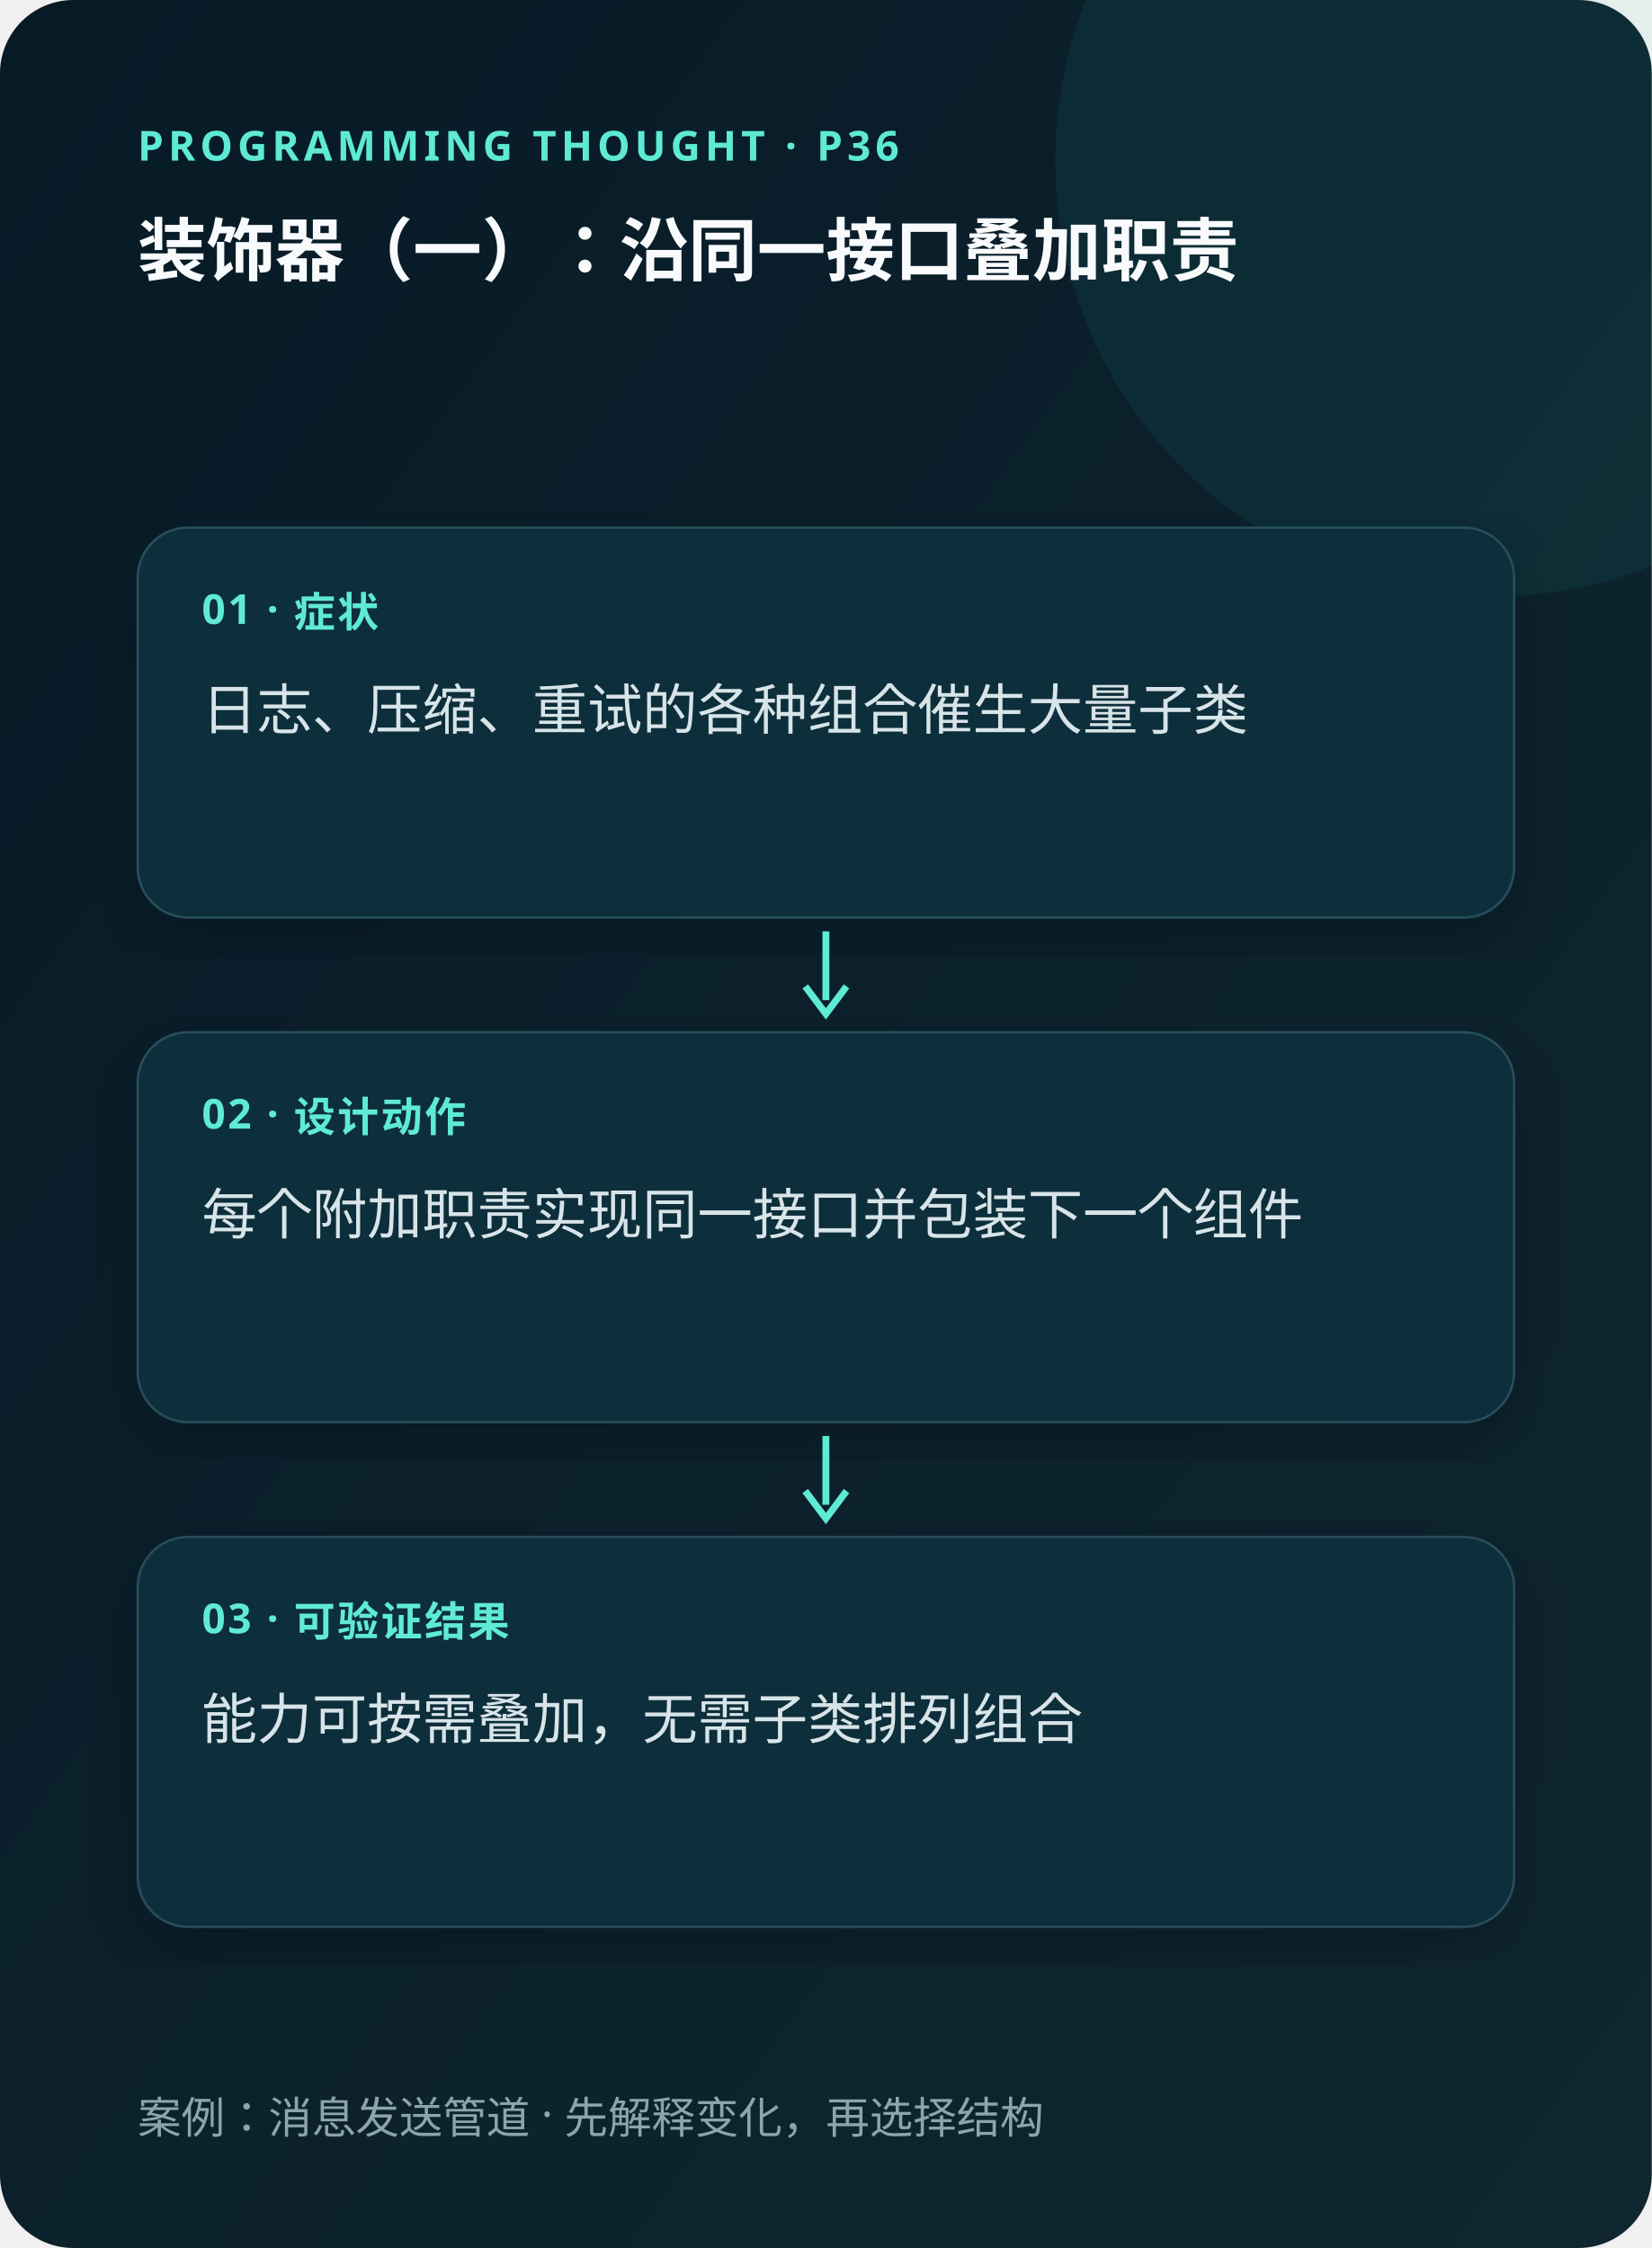
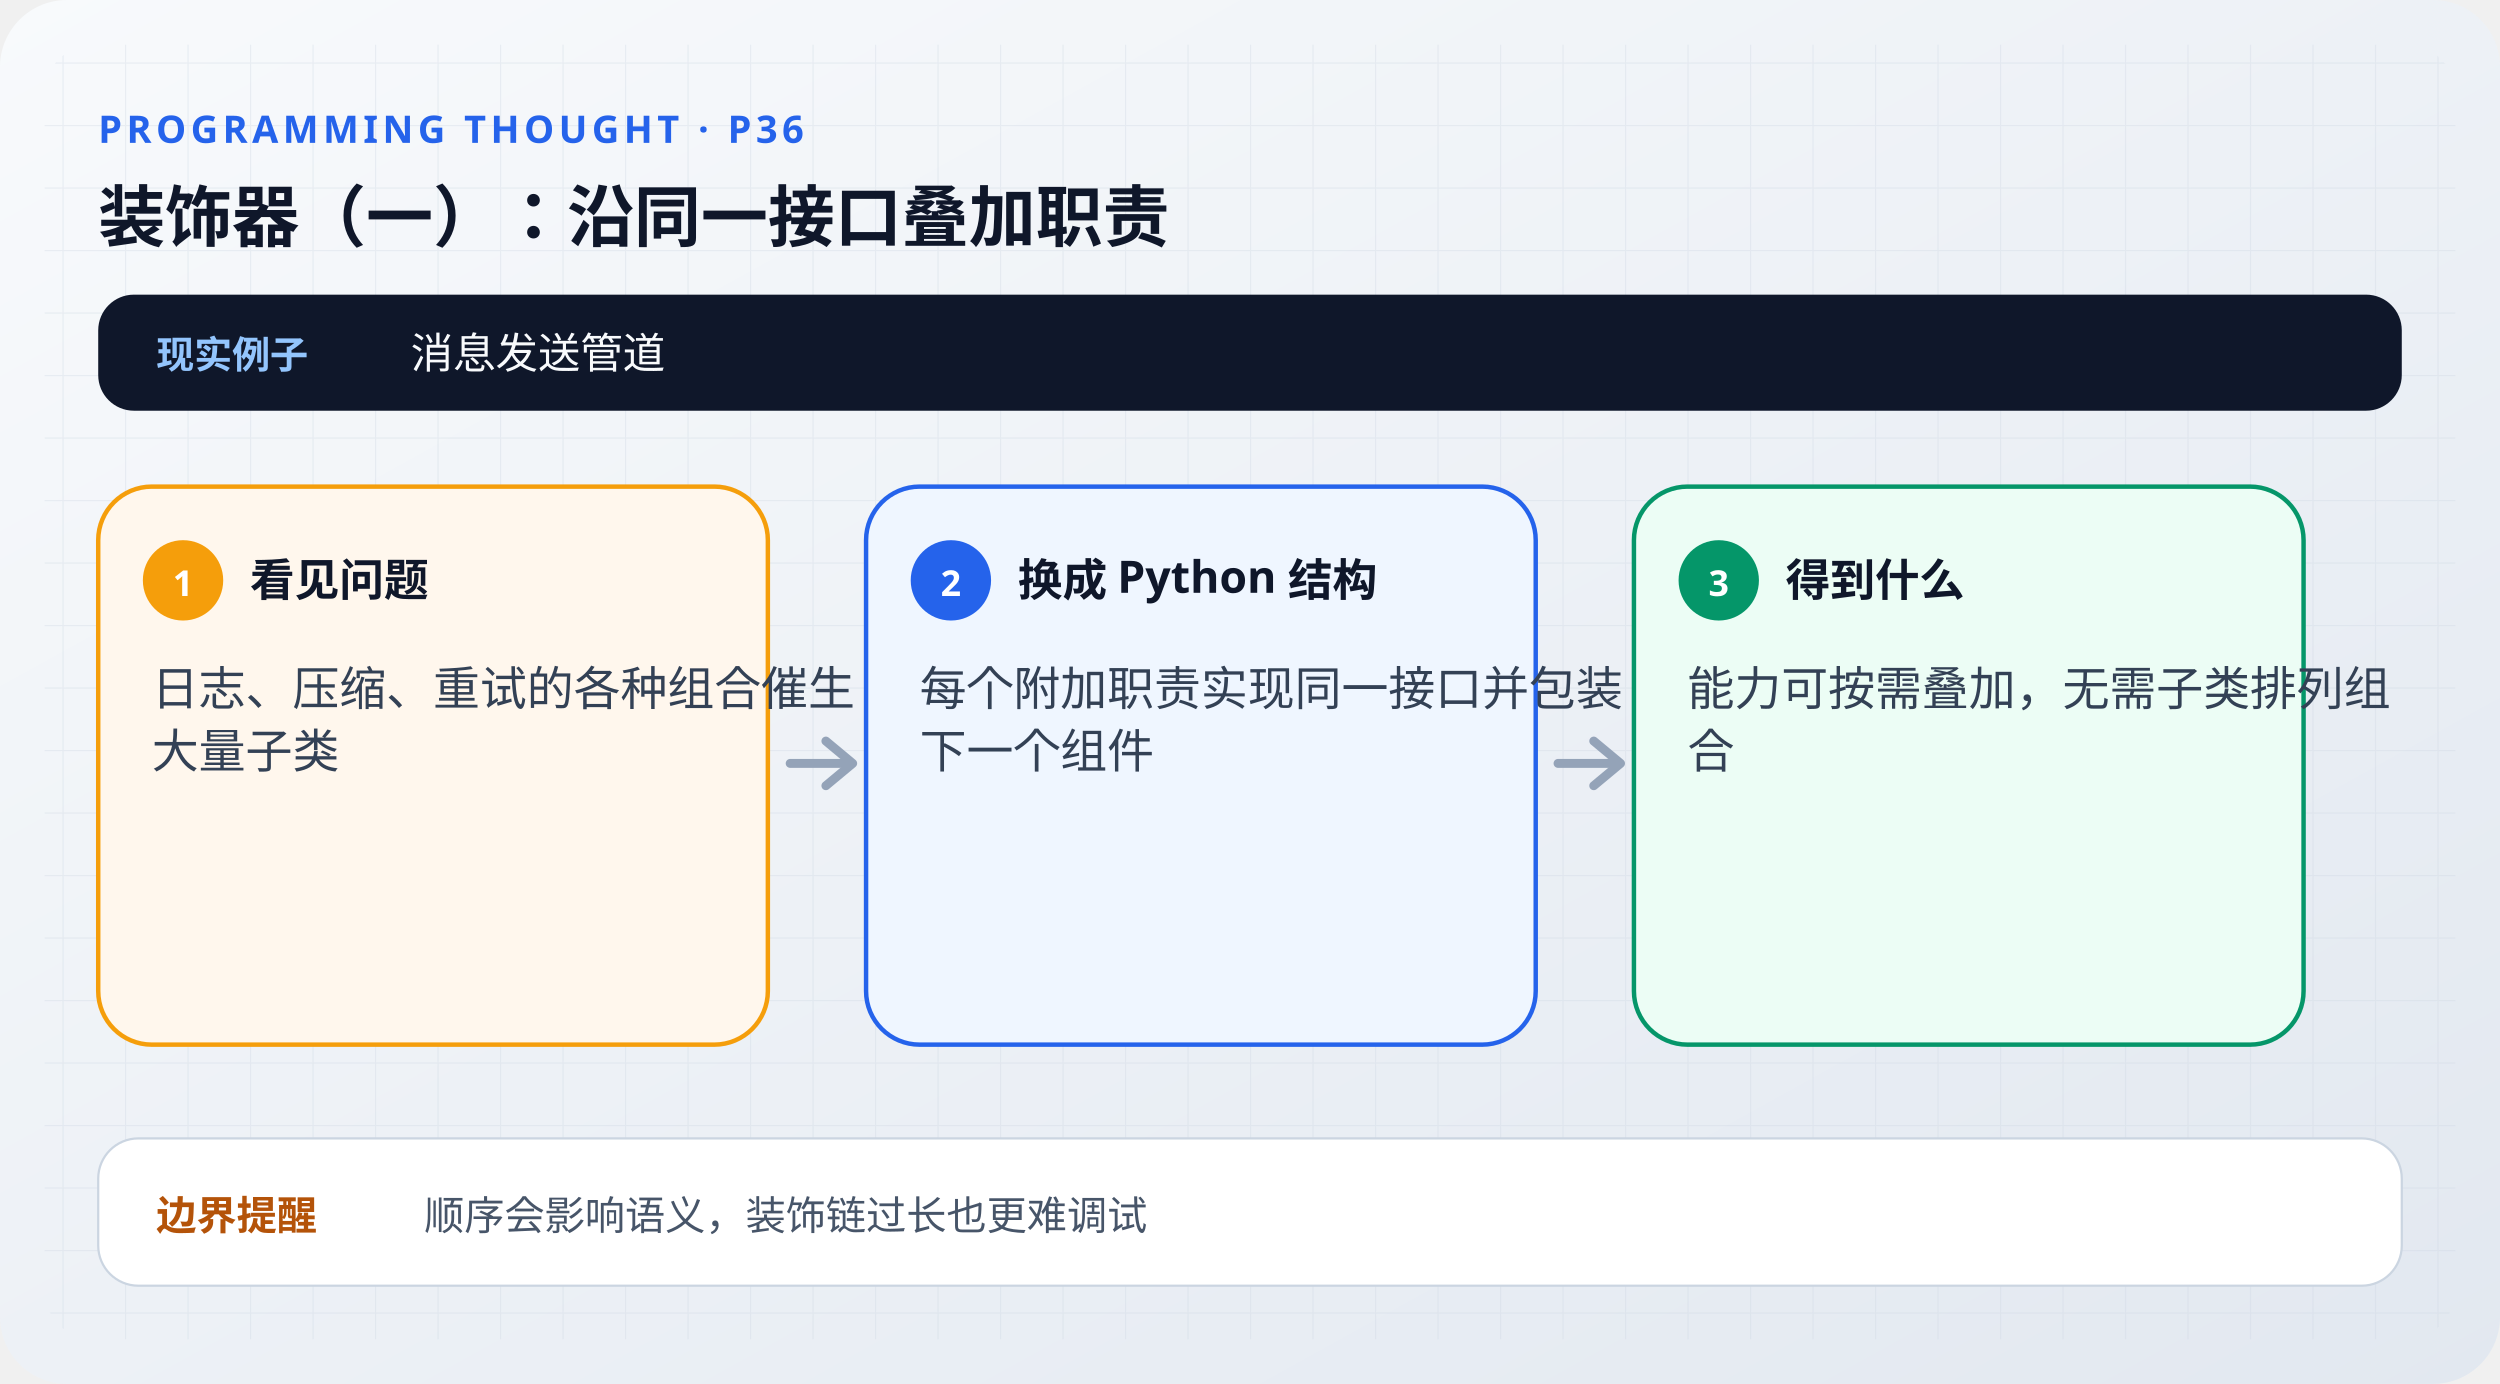
- <svg xmlns="http://www.w3.org/2000/svg" viewBox="0 0 720 980" role="img" aria-labelledby="title desc">
+ <svg xmlns="http://www.w3.org/2000/svg" viewBox="0 0 1120 620" role="img" aria-labelledby="title desc">
  <defs>
-     <linearGradient id="bg" x1="0" y1="0" x2="1" y2="1">
-       <stop offset="0" stop-color="#071b27" />
-       <stop offset="1" stop-color="#0f2630" />
+     <linearGradient id="paper" x1="0" y1="0" x2="1" y2="1">
+       <stop offset="0" stop-color="#f8fafc" />
+       <stop offset="1" stop-color="#e2e8f0" />
    </linearGradient>
+     <pattern id="grid" width="28" height="28" patternUnits="userSpaceOnUse">
+       <path d="M 28 0 L 0 0 0 28" fill="none" stroke="#cbd5e1" stroke-width="1" opacity=".45" />
+     </pattern>
    <filter id="shadow">
-       <feDropShadow dx="0" dy="10" stdDeviation="14" flood-opacity=".24" />
+       <feDropShadow dx="0" dy="7" stdDeviation="9" flood-color="#0f172a" flood-opacity=".15" />
    </filter>
  </defs>
-   <rect width="720" height="980" rx="32" fill="url(#bg)" />
-   <circle cx="650" cy="70" r="190" fill="#2dd4bf" opacity=".07" />
-   <text x="60" y="70" fill="#5eead4" font-family="system-ui,sans-serif" font-size="18" font-weight="700" letter-spacing="2">PROGRAMMING THOUGHT · P36</text>
-   <text x="60" y="120" class="heading">装饰器（一）：沿同一接口叠加职责</text>
+   <rect width="1120" height="620" rx="30" fill="url(#paper)" />
+   <rect x="20" y="20" width="1080" height="580" rx="22" fill="url(#grid)" opacity=".75" />
+   <text x="44" y="64" class="eyebrow">PROGRAMMING THOUGHT · P36</text>
+   <text x="44" y="108" class="heading">装饰器（一）：沿同一接口叠加职责</text>
+   <rect x="44" y="132" width="1032" height="52" rx="16" fill="#0f172a" />
+   <text x="70" y="165" class="exampleLabel">现实例子</text>
+   <text x="184" y="165" class="exampleText">消息发送管道</text>
+   <g>
+     <rect x="44" y="218" width="300" height="250" rx="24" fill="#fff7ed" stroke="#f59e0b" stroke-width="2" />
+     <circle cx="82" cy="260" r="18" fill="#f59e0b" />
+     <text x="82" y="267" text-anchor="middle" class="number">1</text>
+     <text x="112" y="267" class="cardLabel">看见问题</text>
+     <text x="68" y="316" class="cardBody">日志、压缩、重试的各种组合催生</text>
+     <text x="68" y="344" class="cardBody">大量子类</text>
+   </g>
+   <path d="M354 342h24" stroke="#94a3b8" stroke-width="4" stroke-linecap="round" />
+   <path d="m370 332 12 10-12 10" fill="none" stroke="#94a3b8" stroke-width="4" stroke-linecap="round" stroke-linejoin="round" />
+   <g>
+     <rect x="388" y="218" width="300" height="250" rx="24" fill="#eff6ff" stroke="#2563eb" stroke-width="2" />
+     <circle cx="426" cy="260" r="18" fill="#2563eb" />
+     <text x="426" y="267" text-anchor="middle" class="number">2</text>
+     <text x="456" y="267" class="cardLabel">换成 Python 结构</text>
+     <text x="412" y="316" class="cardBody">每个附加职责实现同一接口并包装</text>
+     <text x="412" y="344" class="cardBody">下一个组件</text>
+   </g>
+   <path d="M698 342h24" stroke="#94a3b8" stroke-width="4" stroke-linecap="round" />
+   <path d="m714 332 12 10-12 10" fill="none" stroke="#94a3b8" stroke-width="4" stroke-linecap="round" stroke-linejoin="round" />
+   <g>
+     <rect x="732" y="218" width="300" height="250" rx="24" fill="#ecfdf5" stroke="#059669" stroke-width="2" />
+     <circle cx="770" cy="260" r="18" fill="#059669" />
+     <text x="770" y="267" text-anchor="middle" class="number">3</text>
+     <text x="800" y="267" class="cardLabel">得到什么</text>
+     <text x="756" y="316" class="cardBody">能力可按需叠加，无需子类排列组</text>
+     <text x="756" y="344" class="cardBody">合</text>
+   </g>
+   <rect x="44" y="510" width="1032" height="66" rx="18" fill="#ffffff" stroke="#cbd5e1" />
+   <text x="70" y="551" class="boundaryLabel">边界提醒</text>
+   <text x="190" y="551" class="boundaryText">顺序会影响语义，装饰链过长也更难调试</text>
  <style>
-     .heading { fill: #f8fafc; font: 700 30px system-ui, sans-serif; }
-     .label { fill: #5eead4; font: 700 18px system-ui, sans-serif; letter-spacing: 1px; }
-     .body { fill: #d7e4e8; font: 500 24px system-ui, sans-serif; }
+     .eyebrow { fill: #2563eb; font: 700 17px system-ui, sans-serif; letter-spacing: 2px; }
+     .heading { fill: #0f172a; font: 700 30px system-ui, sans-serif; }
+     .exampleLabel { fill: #93c5fd; font: 700 17px system-ui, sans-serif; }
+     .exampleText { fill: #f8fafc; font: 500 19px system-ui, sans-serif; }
+     .number { fill: white; font: 700 16px system-ui, sans-serif; }
+     .cardLabel { fill: #0f172a; font: 700 20px system-ui, sans-serif; }
+     .cardBody { fill: #334155; font: 500 21px system-ui, sans-serif; }
+     .boundaryLabel { fill: #b45309; font: 700 18px system-ui, sans-serif; }
+     .boundaryText { fill: #475569; font: 500 18px system-ui, sans-serif; }
  </style>
-   <g filter="url(#shadow)">
-     <rect x="60" y="230" width="600" height="170" rx="22" fill="#102f3a" stroke="#28505c" />
-     <text x="88" y="272" class="label">01 · 症状</text>
-     <text x="88" y="318" class="body">日志、压缩、重试的各种组合催生大量子类</text>
-   </g>
-   <path d="M360 406v30" stroke="#5eead4" stroke-width="3" />
-   <path d="m351 430 9 12 9-12" fill="none" stroke="#5eead4" stroke-width="3" />
-   <g filter="url(#shadow)">
-     <rect x="60" y="450" width="600" height="170" rx="22" fill="#102f3a" stroke="#28505c" />
-     <text x="88" y="492" class="label">02 · 设计动作</text>
-     <text x="88" y="538" class="body">每个附加职责实现同一接口并包装下一个组件</text>
-   </g>
-   <path d="M360 626v30" stroke="#5eead4" stroke-width="3" />
-   <path d="m351 650 9 12 9-12" fill="none" stroke="#5eead4" stroke-width="3" />
-   <g filter="url(#shadow)">
-     <rect x="60" y="670" width="600" height="170" rx="22" fill="#102f3a" stroke="#28505c" />
-     <text x="88" y="712" class="label">03 · 可验证结果</text>
-     <text x="88" y="758" class="body">能力可按需叠加，无需子类排列组合</text>
-   </g>
-   <text x="60" y="930" fill="#8ba4ad" font-family="system-ui,sans-serif" font-size="19">案例：消息发送管道 · 先解释变化，再选择结构</text>
</svg>
